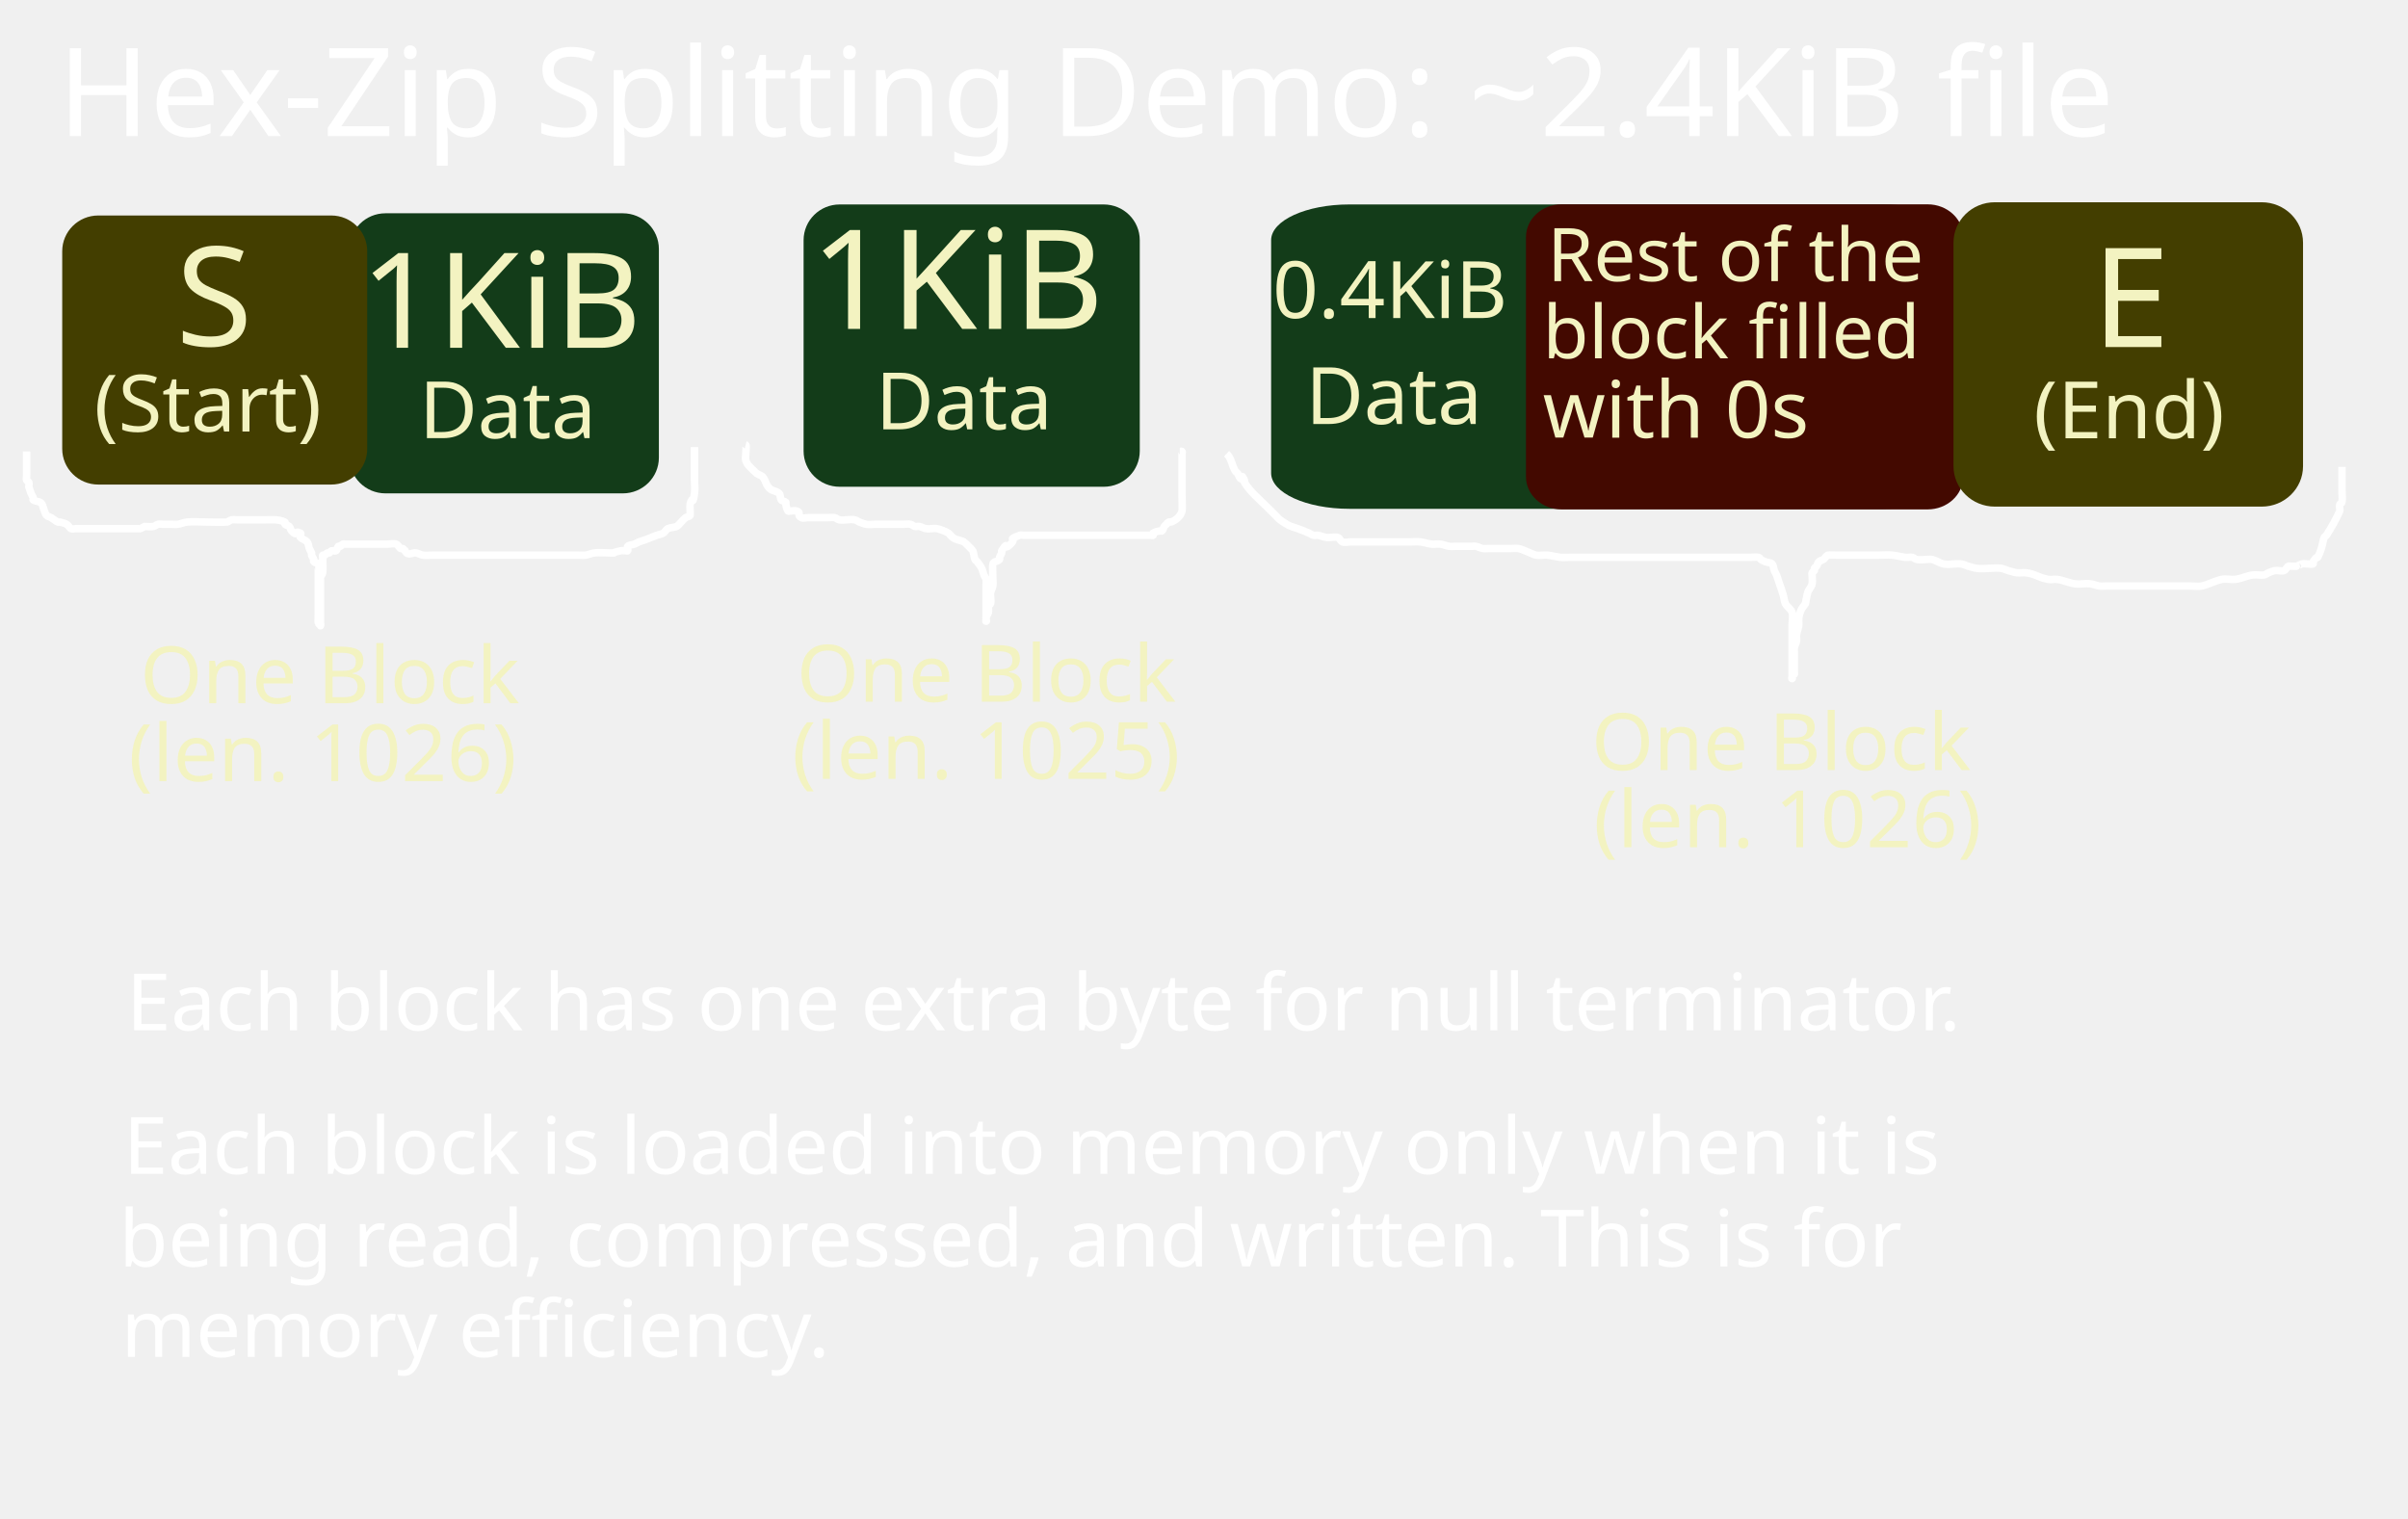
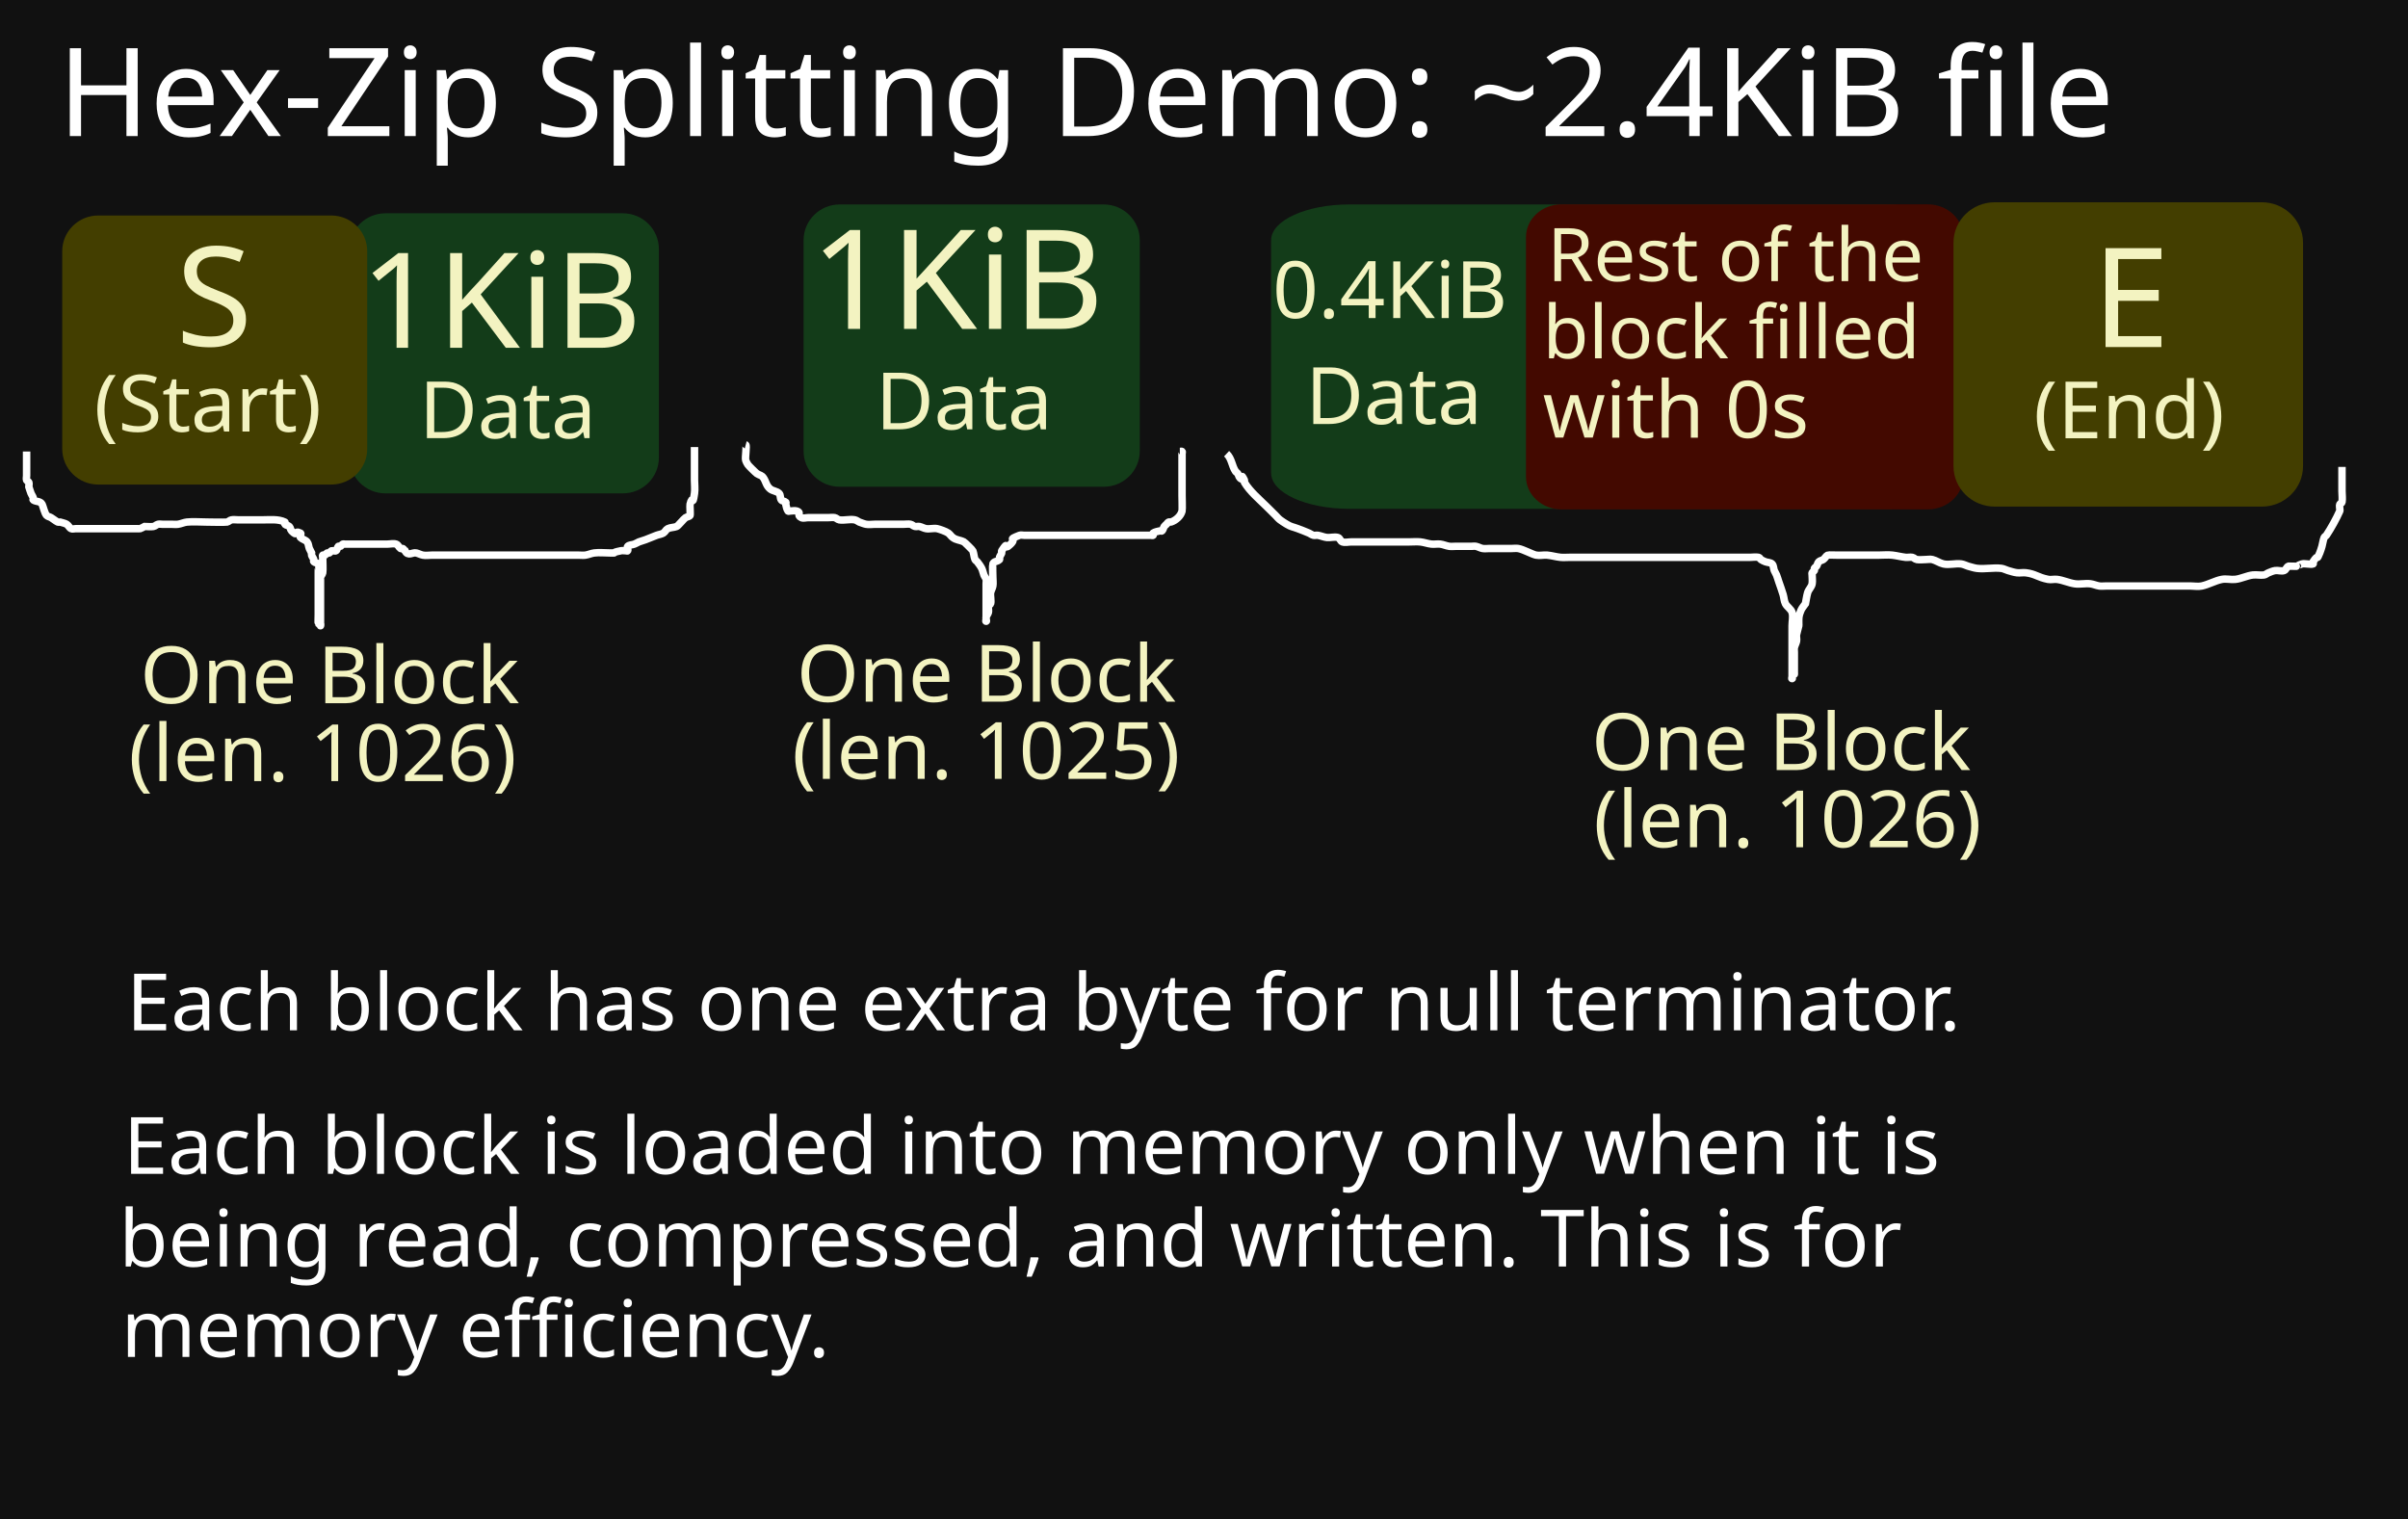
<svg xmlns="http://www.w3.org/2000/svg" xmlns:xlink="http://www.w3.org/1999/xlink" width="144.274mm" height="90.98mm" viewBox="0 0 144.274 90.98" version="1.1" id="svg5">
  <defs id="defs2">
    <linearGradient id="linearGradient944">
      <stop style="stop-color:black;stop-opacity:1;" offset="0" id="stop940" />
      <stop style="stop-color:black;stop-opacity:0;" offset="1" id="stop942" />
    </linearGradient>
    <linearGradient xlink:href="#linearGradient944" id="linearGradient946" x1="104.074" y1="8.477" x2="410.264" y2="8.477" gradientUnits="userSpaceOnUse" />
  </defs>
  <g id="layer1">
+     <rect id="rect429" width="169.691" height="119.967" x="-12.964" y="-11.918" style="fill:#111111;fill-opacity:1;stroke-width:0.265" ry="4.495" />
    <text xml:space="preserve" style="font-size:16.589px;line-height:125%;font-family:sans-serif;-inkscape-font-specification:'sans-serif, Normal';letter-spacing:0px;word-spacing:0px;fill:#ffffff;fill-opacity:1;stroke:none;stroke-width:1px;stroke-linecap:butt;stroke-linejoin:miter;stroke-opacity:1;font-weight:normal;font-style:normal;font-stretch:normal;font-variant:normal;font-variant-ligatures:normal;font-variant-caps:normal;font-variant-numeric:normal;font-variant-east-asian:normal" x="102.263" y="13.377" id="text753" transform="matrix(0.4487052,0,0,0.4444877,-42.42494,2.207392)">
      <tspan x="102.263" y="13.377" id="tspan755" style="fill:white;fill-opacity:1;-inkscape-font-specification:'sans-serif, Normal';font-family:sans-serif;font-weight:normal;font-style:normal;font-stretch:normal;font-variant:normal;font-size:16.589px;font-variant-ligatures:normal;font-variant-caps:normal;font-variant-numeric:normal;font-variant-east-asian:normal">Hex-Zip Splitting Demo: ~2.4KiB file</tspan>
    </text>
    <rect style="fill:#133c19;fill-opacity:1;stroke:none;stroke-width:0.064;stroke-linecap:square;stroke-linejoin:round" id="rect1000" width="41.322" height="37.754" x="12.188" y="29.728" transform="matrix(0.4487052,0,0,0.4444877,15.46629,-0.4353314)" ry="4.817" />
    <rect style="fill:#133c19;fill-opacity:1;stroke:none;stroke-width:0.064;stroke-linecap:square;stroke-linejoin:round" id="rect1002" width="44.889" height="38.052" x="54.996" y="30.917" transform="matrix(0.4487052,0,0,0.4444877,23.46969,-1.492421)" ry="4.817" />
    <rect style="fill:#133c19;fill-opacity:1;stroke:none;stroke-width:0.064;stroke-linecap:square;stroke-linejoin:round" id="rect1004" width="42.511" height="41.024" x="104.939" y="27.052" transform="matrix(0.9727176,0,0,0.4444877,-25.91724,0.2253495)" ry="4.817" />
    <text xml:space="preserve" style="font-size:17.877px;line-height:125%;font-family:sans-serif;-inkscape-font-specification:'sans-serif, Normal';letter-spacing:0px;word-spacing:0px;fill:#f3f3c1;fill-opacity:1;stroke:none;stroke-width:1px;stroke-linecap:butt;stroke-linejoin:miter;stroke-opacity:1;font-weight:normal;font-style:normal;font-stretch:normal;font-variant:normal;font-variant-ligatures:normal;font-variant-caps:normal;font-variant-numeric:normal;font-variant-east-asian:normal" x="18.431" y="46.673" id="text1023" transform="matrix(0.4487052,0,0,0.4444877,13.33206,0.09321333)">
      <tspan id="tspan1021" x="18.431" y="46.673">1KiB</tspan>
    </text>
    <text xml:space="preserve" style="font-size:18.667px;line-height:125%;font-family:sans-serif;-inkscape-font-specification:'sans-serif, Normal';letter-spacing:0px;word-spacing:0px;fill:#f3f3c1;fill-opacity:1;stroke:none;stroke-width:1px;stroke-linecap:butt;stroke-linejoin:miter;stroke-opacity:1" x="18.431" y="46.673" id="text1023-3" transform="matrix(0.4487052,0,0,0.4444877,40.29029,-1.040937)">
      <tspan id="tspan1021-6" x="18.431" y="46.673">1KiB</tspan>
    </text>
    <text xml:space="preserve" style="font-size:8.336px;line-height:125%;font-family:sans-serif;-inkscape-font-specification:'sans-serif, Normal';letter-spacing:0px;word-spacing:0px;fill:#f3f3c1;fill-opacity:1;stroke:none;stroke-width:0.447px;stroke-linecap:butt;stroke-linejoin:miter;stroke-opacity:1" x="75.888" y="19.144" id="text1023-1" transform="scale(1.004733,0.9952893)">
      <tspan x="75.888" y="19.144" style="font-style:normal;font-variant:normal;font-weight:normal;font-stretch:normal;font-size:4.764px;font-family:sans-serif;-inkscape-font-specification:'sans-serif, Normal';font-variant-ligatures:normal;font-variant-caps:normal;font-variant-numeric:normal;font-variant-east-asian:normal;stroke-width:0.447px" id="tspan1746">0.4KiB</tspan>
    </text>
    <text xml:space="preserve" style="font-size:18.667px;line-height:125%;font-family:sans-serif;-inkscape-font-specification:'sans-serif, Normal';letter-spacing:0px;word-spacing:0px;fill:#f3f3c1;fill-opacity:1;stroke:none;stroke-width:1px;stroke-linecap:butt;stroke-linejoin:miter;stroke-opacity:1" x="18.431" y="46.673" id="text1023-1-42" transform="matrix(0.4487052,0,0,0.4444877,16.8485,5.506976)">
      <tspan x="18.431" y="46.673" style="font-style:normal;font-variant:normal;font-weight:normal;font-stretch:normal;font-size:10.667px;font-family:sans-serif;-inkscape-font-specification:'sans-serif, Normal';font-variant-ligatures:normal;font-variant-caps:normal;font-variant-numeric:normal;font-variant-east-asian:normal" id="tspan1140-6">Data</tspan>
    </text>
    <rect style="fill:#430900;fill-opacity:1;stroke:none;stroke-width:0.068;stroke-linecap:square;stroke-linejoin:round;stroke-dasharray:none;paint-order:stroke fill markers" id="rect1196" width="59.158" height="44.889" x="138.829" y="26.458" transform="matrix(0.4428242,0,0,0.40719,29.95118,1.468419)" ry="4.817" />
    <text xml:space="preserve" style="font-size:9.977px;line-height:125%;font-family:sans-serif;-inkscape-font-specification:'sans-serif, Normal';letter-spacing:0px;word-spacing:0px;fill:#f3f3c1;fill-opacity:1;stroke:none;stroke-width:1px;stroke-linecap:butt;stroke-linejoin:miter;stroke-opacity:1;font-weight:normal;font-style:normal;font-stretch:normal;font-variant:normal;font-variant-ligatures:normal;font-variant-caps:normal;font-variant-numeric:normal;font-variant-east-asian:normal" x="18.431" y="46.673" id="text1023-1-9" transform="matrix(0.4487052,0,0,0.4444877,84.42768,-3.90314)">
      <tspan x="18.431" y="46.673" style="font-style:normal;font-variant:normal;font-weight:normal;font-stretch:normal;font-size:9.977px;font-family:sans-serif;-inkscape-font-specification:'sans-serif, Normal';font-variant-ligatures:normal;font-variant-caps:normal;font-variant-numeric:normal;font-variant-east-asian:normal" id="tspan1269">Rest of the</tspan>
    </text>
    <text xml:space="preserve" style="font-size:9.977px;line-height:125%;font-family:sans-serif;-inkscape-font-specification:'sans-serif, Normal';letter-spacing:0px;word-spacing:0px;fill:#f3f3c1;fill-opacity:1;stroke:none;stroke-width:1px;stroke-linecap:butt;stroke-linejoin:miter;stroke-opacity:1;font-weight:normal;font-style:normal;font-stretch:normal;font-variant:normal;font-variant-ligatures:normal;font-variant-caps:normal;font-variant-numeric:normal;font-variant-east-asian:normal" x="18.431" y="46.673" id="text1023-1-8" transform="matrix(0.4487052,0,0,0.4444877,84.1609,0.7216264)">
      <tspan x="18.431" y="46.673" style="font-style:normal;font-variant:normal;font-weight:normal;font-stretch:normal;font-size:9.977px;font-family:sans-serif;-inkscape-font-specification:'sans-serif, Normal';font-variant-ligatures:normal;font-variant-caps:normal;font-variant-numeric:normal;font-variant-east-asian:normal" id="tspan1140-1">block filled</tspan>
    </text>
    <text xml:space="preserve" style="font-size:18.667px;line-height:125%;font-family:sans-serif;-inkscape-font-specification:'sans-serif, Normal';letter-spacing:0px;word-spacing:0px;fill:#f3f3c1;fill-opacity:1;stroke:none;stroke-width:1px;stroke-linecap:butt;stroke-linejoin:miter;stroke-opacity:1" x="18.431" y="46.673" id="text1023-1-4" transform="matrix(0.4487052,0,0,0.4444877,84.1609,5.478529)">
      <tspan x="18.431" y="46.673" style="font-style:normal;font-variant:normal;font-weight:normal;font-stretch:normal;font-size:10.667px;font-family:sans-serif;-inkscape-font-specification:'sans-serif, Normal';font-variant-ligatures:normal;font-variant-caps:normal;font-variant-numeric:normal;font-variant-east-asian:normal" id="tspan1140-13">with 0s</tspan>
    </text>
    <rect style="fill:#433e00;fill-opacity:1;stroke:none;stroke-width:0.064;stroke-linecap:square;stroke-linejoin:round;stroke-dasharray:none;paint-order:stroke fill markers" id="rect1387" width="40.727" height="36.268" x="9.81" y="32.106" transform="matrix(0.4487052,0,0,0.4444877,-0.6738892,-1.360285)" ry="4.817" />
    <rect style="fill:#433e00;fill-opacity:1;stroke:none;stroke-width:0.064;stroke-linecap:square;stroke-linejoin:round;stroke-dasharray:none;paint-order:stroke fill markers" id="rect1387-9" width="40.727" height="36.268" x="9.81" y="32.106" transform="matrix(0.5142096,0,0,0.5027812,111.9983,-4.024669)" ry="4.817" />
    <text xml:space="preserve" style="font-size:18.667px;line-height:125%;font-family:sans-serif;-inkscape-font-specification:'sans-serif, Normal';letter-spacing:0px;word-spacing:0px;fill:none;stroke:black;stroke-width:1px;stroke-linecap:butt;stroke-linejoin:miter;stroke-opacity:1" x="24.971" y="42.808" id="text1569" transform="scale(0.2645833)">
      <tspan id="tspan1567" x="24.971" y="42.808" />
    </text>
    <text xml:space="preserve" style="font-size:18.667px;line-height:125%;font-family:sans-serif;-inkscape-font-specification:'sans-serif, Normal';letter-spacing:0px;word-spacing:0px;fill:#f3f3c1;fill-opacity:1;stroke:none;stroke-width:1px;stroke-linecap:butt;stroke-linejoin:miter;stroke-opacity:1" x="18.431" y="46.673" id="text1023-3-5" transform="matrix(0.4487052,0,0,0.4444877,2.260791,-0.02056683)">
      <tspan id="tspan1021-6-0" x="18.431" y="46.673">S</tspan>
    </text>
    <text xml:space="preserve" style="font-size:18.667px;line-height:125%;font-family:sans-serif;-inkscape-font-specification:'sans-serif, Normal';letter-spacing:0px;word-spacing:0px;fill:#f3f3c1;fill-opacity:1;stroke:none;stroke-width:1px;stroke-linecap:butt;stroke-linejoin:miter;stroke-opacity:1" x="18.431" y="46.673" id="text1023-1-6" transform="matrix(0.4487052,0,0,0.4444877,-2.626431,5.110568)">
      <tspan x="18.431" y="46.673" style="font-style:normal;font-variant:normal;font-weight:normal;font-stretch:normal;font-size:10.667px;font-family:sans-serif;-inkscape-font-specification:'sans-serif, Normal';font-variant-ligatures:normal;font-variant-caps:normal;font-variant-numeric:normal;font-variant-east-asian:normal" id="tspan1140-0">(Start)</tspan>
    </text>
    <text xml:space="preserve" style="font-size:18.667px;line-height:125%;font-family:sans-serif;-inkscape-font-specification:'sans-serif, Normal';letter-spacing:0px;word-spacing:0px;fill:#f3f3c1;fill-opacity:1;stroke:none;stroke-width:1px;stroke-linecap:butt;stroke-linejoin:miter;stroke-opacity:1" x="18.431" y="46.673" id="text1023-1-6-9" transform="matrix(0.4487052,0,0,0.4444877,0.1209625,21.38754)">
      <tspan x="18.431" y="46.673" style="font-style:normal;font-variant:normal;font-weight:normal;font-stretch:normal;font-size:10.667px;font-family:sans-serif;-inkscape-font-specification:'sans-serif, Normal';font-variant-ligatures:normal;font-variant-caps:normal;font-variant-numeric:normal;font-variant-east-asian:normal" id="tspan2875">One Block</tspan>
    </text>
    <text xml:space="preserve" style="font-size:18.667px;line-height:125%;font-family:sans-serif;-inkscape-font-specification:'sans-serif, Normal';letter-spacing:0px;word-spacing:0px;fill:#f3f3c1;fill-opacity:1;stroke:none;stroke-width:1px;stroke-linecap:butt;stroke-linejoin:miter;stroke-opacity:1" x="18.431" y="46.673" id="text1023-1-6-9-1" transform="matrix(0.4487052,0,0,0.4444877,39.45635,21.29519)">
      <tspan x="18.431" y="46.673" style="font-style:normal;font-variant:normal;font-weight:normal;font-stretch:normal;font-size:10.667px;font-family:sans-serif;-inkscape-font-specification:'sans-serif, Normal';font-variant-ligatures:normal;font-variant-caps:normal;font-variant-numeric:normal;font-variant-east-asian:normal" id="tspan2875-4">One Block</tspan>
    </text>
    <text xml:space="preserve" style="font-size:18.667px;line-height:125%;font-family:sans-serif;-inkscape-font-specification:'sans-serif, Normal';letter-spacing:0px;word-spacing:0px;fill:#f3f3c1;fill-opacity:1;stroke:none;stroke-width:1px;stroke-linecap:butt;stroke-linejoin:miter;stroke-opacity:1" x="18.431" y="46.673" id="text1023-1-6-9-4" transform="matrix(0.4487052,0,0,0.4444877,87.07656,25.39141)">
      <tspan x="18.431" y="46.673" style="font-style:normal;font-variant:normal;font-weight:normal;font-stretch:normal;font-size:10.667px;font-family:sans-serif;-inkscape-font-specification:'sans-serif, Normal';font-variant-ligatures:normal;font-variant-caps:normal;font-variant-numeric:normal;font-variant-east-asian:normal" id="tspan2875-9">One Block</tspan>
    </text>
    <text xml:space="preserve" style="font-size:8.336px;line-height:125%;font-family:sans-serif;-inkscape-font-specification:'sans-serif, Normal';letter-spacing:0px;word-spacing:0px;fill:#f3f3c1;fill-opacity:1;stroke:none;stroke-width:0.447px;stroke-linecap:butt;stroke-linejoin:miter;stroke-opacity:1" x="124.745" y="20.893" id="text1023-3-5-5" transform="scale(1.004733,0.9952893)">
      <tspan id="tspan1021-6-0-1" x="124.745" y="20.893" style="stroke-width:0.447px">E</tspan>
    </text>
    <text xml:space="preserve" style="font-size:8.336px;line-height:125%;font-family:sans-serif;-inkscape-font-specification:'sans-serif, Normal';letter-spacing:0px;word-spacing:0px;fill:#f3f3c1;fill-opacity:1;stroke:none;stroke-width:0.447px;stroke-linecap:butt;stroke-linejoin:miter;stroke-opacity:1" x="121.273" y="26.383" id="text1023-1-6-3" transform="scale(1.004733,0.9952893)">
      <tspan x="121.273" y="26.383" style="font-style:normal;font-variant:normal;font-weight:normal;font-stretch:normal;font-size:4.764px;font-family:sans-serif;-inkscape-font-specification:'sans-serif, Normal';font-variant-ligatures:normal;font-variant-caps:normal;font-variant-numeric:normal;font-variant-east-asian:normal;stroke-width:0.447px" id="tspan1140-0-5">(End)</tspan>
    </text>
    <text xml:space="preserve" style="font-size:18.667px;line-height:125%;font-family:sans-serif;-inkscape-font-specification:'sans-serif, Normal';letter-spacing:0px;word-spacing:0px;fill:#f3f3c1;fill-opacity:1;stroke:none;stroke-width:1px;stroke-linecap:butt;stroke-linejoin:miter;stroke-opacity:1" x="18.431" y="46.673" id="text1023-1-2" transform="matrix(0.4487052,0,0,0.4444877,44.19344,4.978431)">
      <tspan x="18.431" y="46.673" style="font-style:normal;font-variant:normal;font-weight:normal;font-stretch:normal;font-size:10.667px;font-family:sans-serif;-inkscape-font-specification:'sans-serif, Normal';font-variant-ligatures:normal;font-variant-caps:normal;font-variant-numeric:normal;font-variant-east-asian:normal" id="tspan1140-4">Data</tspan>
    </text>
    <text xml:space="preserve" style="font-size:8.336px;line-height:125%;font-family:sans-serif;-inkscape-font-specification:'sans-serif, Normal';letter-spacing:0px;word-spacing:0px;fill:#f3f3c1;fill-opacity:1;stroke:none;stroke-width:0.447px;stroke-linecap:butt;stroke-linejoin:miter;stroke-opacity:1" x="77.846" y="25.521" id="text1023-1-0" transform="scale(1.004733,0.9952893)">
      <tspan x="77.846" y="25.521" style="font-style:normal;font-variant:normal;font-weight:normal;font-stretch:normal;font-size:4.764px;font-family:sans-serif;-inkscape-font-specification:'sans-serif, Normal';font-variant-ligatures:normal;font-variant-caps:normal;font-variant-numeric:normal;font-variant-east-asian:normal;stroke-width:0.447px" id="tspan1140">Data</tspan>
    </text>
    <path style="fill:none;stroke:white;stroke-width:1px;stroke-linecap:butt;stroke-linejoin:miter;stroke-opacity:1" d="m 2.675,61.834 c 9e-16,1.09 0,2.18 0,3.27 c 0,0.198 -0.063,0.407 0,0.595 c 0.044,0.133 0.253,0.164 0.297,0.297 c 0.063,0.188 0,0.396 0,0.595 c 0.099,0.297 0.181,0.601 0.297,0.892 c 0.082,0.206 0.227,0.384 0.297,0.595 c 0.031,0.094 -0.082,0.242 0,0.297 c 0.411,0.274 0.945,0.106 1.189,0.595 c 0.116,0.232 0.335,1.227 0.595,1.486 c 0.157,0.157 0.405,0.183 0.595,0.297 c 0.306,0.184 0.572,0.435 0.892,0.595 c 0.089,0.044 0.198,0 0.297,0 c 0.297,0.099 0.623,0.136 0.892,0.297 c 0.24,0.144 0.344,0.469 0.595,0.595 c 0.177,0.089 0.396,0 0.595,0 c 0.793,0 1.585,0 2.378,0 c 1.387,0 2.775,0 4.162,0 c 0.595,0 1.189,0 1.784,0 c 0.099,0 0.203,0.031 0.297,0 c 0.21,-0.07 0.396,-0.198 0.595,-0.297 c 0.396,0 0.798,0.065 1.189,0 c 0.219,-0.036 0.38,-0.244 0.595,-0.297 c 0.192,-0.048 0.396,0 0.595,0 c 0.396,0 0.793,0 1.189,0 c 0.297,0 0.598,0.042 0.892,0 c 0.404,-0.058 0.783,-0.252 1.189,-0.297 c 0.777,-0.086 1.845,0 2.675,0 c 0.202,0 2.426,0.05 2.675,0 c 0.217,-0.043 0.377,-0.254 0.595,-0.297 c 0.292,-0.058 0.595,0 0.892,0 c 0.297,0 0.595,0 0.892,0 c 0.793,0 1.585,0 2.378,0 c 0.944,0 2.1,-0.139 2.973,0.297 c 0.089,0.044 -0.07,0.227 0,0.297 c 0.157,0.157 0.438,0.141 0.595,0.297 c 0.157,0.157 0.141,0.438 0.297,0.595 c 0.912,0.912 0.247,-0.174 1.189,0.297 c 0.177,0.089 -0.14,0.454 0,0.595 c 0.253,0.253 0.669,0.316 0.892,0.595 c 0.196,0.245 0.181,0.601 0.297,0.892 c 0.099,0.198 0.198,0.396 0.297,0.595 c 0,0.099 -0.031,0.203 0,0.297 c 0.07,0.21 0.227,0.384 0.297,0.595 c 0.031,0.094 -0.07,0.227 0,0.297 c 0.157,0.157 0.472,0.113 0.595,0.297 c 0.02,0.03 0,1.02 0,1.189 c 0,1.09 0,2.18 0,3.27 c 0,0.793 0,1.585 0,2.378 c 0,0.186 -0.037,1.152 0,1.189 c 0.07,0.07 0.227,-0.07 0.297,0 c 0.07,0.07 0,0.396 0,0.297 c 0,-1.486 0,-2.973 0,-4.459 c 0,-0.595 0,-1.189 0,-1.784 c 0,-0.099 -0.031,-0.203 0,-0.297 c 0.07,-0.21 0.254,-0.377 0.297,-0.595 c 0.064,-0.32 0,-1.612 0,-2.081 c 0,-0.099 -0.07,-0.227 0,-0.297 c 0.07,-0.07 0.209,0.044 0.297,0 c 0.125,-0.063 0.172,-0.235 0.297,-0.297 c 0.089,-0.044 0.209,0.044 0.297,0 c 0.125,-0.063 0.164,-0.253 0.297,-0.297 c 0.188,-0.063 0.43,0.11 0.595,0 c 0.184,-0.123 0.141,-0.438 0.297,-0.595 c 0.07,-0.07 0.209,0.044 0.297,0 c 0.125,-0.063 0.172,-0.235 0.297,-0.297 c 0.089,-0.044 0.198,0 0.297,0 c 0.099,0 0.198,0 0.297,0 c 0.793,0 1.585,0 2.378,0 c 0.991,0 1.982,0 2.973,0 c 0.396,0 0.813,-0.125 1.189,0 c 0.266,0.089 0.361,0.439 0.595,0.595 c 0.082,0.055 0.209,-0.044 0.297,0 c 0.125,0.063 0.167,0.245 0.297,0.297 c 0.396,0.827 0.996,0.175 1.486,0.297 c 0.304,0.076 0.585,0.236 0.892,0.297 c 0.389,0.078 0.793,0 1.189,0 c 1.09,0 2.18,0 3.27,0 c 2.973,0 5.946,0 8.918,0 c 1.685,0 3.369,0 5.054,0 c 0.793,0 1.585,0 2.378,0 c 0.297,0 0.598,0.042 0.892,0 c 0.404,-0.058 0.784,-0.247 1.189,-0.297 c 0.688,-0.086 1.387,0 2.081,0 c 1.363,0 -0.313,0.063 1.486,-0.297 c 0.194,-0.039 0.396,0 0.595,0 c 0.099,0 0.253,0.089 0.297,0 c 0.089,-0.177 -0.14,-0.454 0,-0.595 c 0.222,-0.222 0.601,-0.181 0.892,-0.297 c 0.206,-0.082 0.396,-0.198 0.595,-0.297 c 0.297,-0.099 0.598,-0.187 0.892,-0.297 c 0.5,-0.187 0.987,-0.407 1.486,-0.595 c 0.293,-0.11 0.623,-0.136 0.892,-0.297 c 0.24,-0.144 0.344,-0.469 0.595,-0.595 c 0.365,-0.183 0.81,-0.146 1.189,-0.297 c 0.197,-0.079 0.927,-1.014 1.189,-1.189 c 0.184,-0.123 0.472,-0.113 0.595,-0.297 c 0.059,-0.088 -0.037,-1.339 0,-1.486 c 0.383,-1.531 0.305,0.543 0.595,-1.486 c 0.084,-0.589 0,-1.189 0,-1.784 c 0,-1.486 0,-2.973 0,-4.459" id="path2846" transform="matrix(0.4487052,0,0,0.4444877,0.3932304,-0.4353314)" />
    <path style="fill:none;stroke:white;stroke-width:1px;stroke-linecap:butt;stroke-linejoin:miter;stroke-opacity:1" d="m 98.696,60.942 c 0.182,0.047 -0.109,1.754 0,2.081 c 0.07,0.21 0.174,0.41 0.297,0.595 c 0.097,0.145 1.044,1.092 1.189,1.189 c 0.433,0.289 0.619,0.186 0.892,0.595 c 0.355,0.532 0.339,1.026 0.892,1.486 c 0.34,0.284 0.876,0.281 1.189,0.595 c 0.222,0.222 0.109,0.641 0.297,0.892 c 0.133,0.177 0.438,0.141 0.595,0.297 c 0.07,0.07 -0.024,0.201 0,0.297 c 0.076,0.304 0.123,0.631 0.297,0.892 c 0.055,0.082 0.198,0 0.297,0 c 0.297,0 0.61,-0.094 0.892,0 c 0.687,0.229 -0.134,0.528 0.595,0.892 c 0.266,0.133 0.595,0 0.892,0 c 0.892,0 1.784,0 2.675,0 c 0.297,0 0.6,-0.058 0.892,0 c 0.217,0.043 0.376,0.261 0.595,0.297 c 0.684,0.114 1.401,-0.136 2.081,0 c 0.217,0.043 0.396,0.198 0.595,0.297 c 0.297,0.099 0.585,0.236 0.892,0.297 c 0.389,0.078 0.793,0 1.189,0 c 0.892,0 1.784,0 2.675,0 c 0.396,0 0.793,0 1.189,0 c 0.297,0 0.6,-0.058 0.892,0 c 0.217,0.043 0.38,0.244 0.595,0.297 c 0.192,0.048 0.4,-0.039 0.595,0 c 0.307,0.061 0.583,0.246 0.892,0.297 c 0.489,0.081 1.001,-0.097 1.486,0 c 0.273,0.055 1.198,0.378 1.486,0.595 c 0.224,0.168 0.37,0.426 0.595,0.595 c 0.52,0.39 0.887,0.295 1.486,0.595 c 0.123,0.062 1.149,1.089 1.189,1.189 c 0.152,0.379 0.146,0.81 0.297,1.189 c 0.052,0.13 0.213,0.185 0.297,0.297 c 0.214,0.286 0.435,0.572 0.595,0.892 c 0.14,0.28 0.181,0.601 0.297,0.892 c 0.082,0.206 0.244,0.38 0.297,0.595 c 0.048,0.192 0,0.396 0,0.595 c 0,0.595 0,1.189 0,1.784 c 0,0.694 0,1.387 0,2.081 c 0,0.297 0,0.595 0,0.892 c 0,0.099 -0.099,0.297 0,0.297 c 0.124,0 -0.078,-0.362 0,-0.595 c 0.07,-0.21 0.244,-0.38 0.297,-0.595 c 0.048,-0.192 0,-0.396 0,-0.595 c 0,-0.099 -0.044,-0.209 0,-0.297 c 0.063,-0.125 0.253,-0.164 0.297,-0.297 c 0.112,-0.336 -0.073,-1.12 0,-1.486 c 0.061,-0.307 0.246,-0.583 0.297,-0.892 c 0.065,-0.391 0,-0.793 0,-1.189 c 0,-0.069 -0.053,-1.677 0,-1.784 c 0.228,-0.455 0.53,-0.232 0.892,-0.595 c 0.07,-0.07 -0.031,-0.203 0,-0.297 c 0.07,-0.21 0.227,-0.384 0.297,-0.595 c 0.031,-0.094 -0.055,-0.215 0,-0.297 c 1.069,-1.604 0.093,0.205 1.189,-0.892 c 0.922,-0.922 -0.637,-0.459 1.189,-1.189 c 0.184,-0.074 0.396,0 0.595,0 c 0.396,0 0.793,0 1.189,0 c 1.387,0 2.775,0 4.162,0 c 2.973,0 5.946,0 8.918,0 c 0.892,0 1.784,0 2.675,0 c 0.099,0 0.227,0.07 0.297,0 c 0.07,-0.07 -0.082,-0.242 0,-0.297 c 0.261,-0.174 0.588,-0.221 0.892,-0.297 c 0.096,-0.024 0.227,0.07 0.297,0 c 0.157,-0.157 0.174,-0.41 0.297,-0.595 c 0.078,-0.117 0.198,-0.198 0.297,-0.297 c 0.099,-0.099 0.172,-0.235 0.297,-0.297 c 0.089,-0.044 0.203,0.031 0.297,0 c 0.655,-0.218 1.313,-0.794 1.486,-1.486 c 0.05,-0.201 0,-1.89 0,-2.081 c 0,-1.585 0,-3.171 0,-4.756 c 0,-0.297 0,-0.595 0,-0.892 c 0,-0.099 0.07,-0.227 0,-0.297 c -0.07,-0.07 -0.198,0 -0.297,0" id="path2879" transform="matrix(0.4487052,0,0,0.4444877,0.3932304,-0.4353314)" />
    <path style="fill:none;stroke:white;stroke-width:1px;stroke-linecap:butt;stroke-linejoin:miter;stroke-opacity:1" d="m 162.908,62.131 c 0.682,0.627 0.697,1.641 1.189,2.378 c 0.078,0.117 0.22,0.181 0.297,0.297 c 0.123,0.184 0.141,0.438 0.297,0.595 c 0.615,0.615 -0.024,-0.94 0.595,0.297 c 0.044,0.089 -0.051,0.212 0,0.297 c 0.753,1.255 1.949,2.246 2.973,3.27 c 0.396,0.396 0.793,0.793 1.189,1.189 c 0.198,0.198 0.37,0.426 0.595,0.595 c 0.286,0.214 0.585,0.411 0.892,0.595 c 0.63,0.378 0.73,0.311 1.486,0.595 c 0.5,0.187 0.996,0.384 1.486,0.595 c 0.204,0.087 0.38,0.244 0.595,0.297 c 0.192,0.048 0.399,-0.033 0.595,0 c 0.403,0.067 0.783,0.252 1.189,0.297 c 0.492,0.055 1.01,-0.136 1.486,0 c 0.269,0.077 0.329,0.506 0.595,0.595 c 0.376,0.125 0.793,0 1.189,0 c 0.595,0 1.189,0 1.784,0 c 1.585,0 3.171,0 4.756,0 c 0.396,0 0.793,0 1.189,0 c 0.495,0 0.993,-0.049 1.486,0 c 0.503,0.05 0.984,0.241 1.486,0.297 c 0.394,0.044 0.796,-0.049 1.189,0 c 0.405,0.051 0.785,0.239 1.189,0.297 c 0.294,0.042 0.595,0 0.892,0 c 0.694,0 1.387,0 2.081,0 c 0.198,0 0.4,-0.039 0.595,0 c 0.307,0.061 0.583,0.246 0.892,0.297 c 0.293,0.049 0.595,0 0.892,0 c 0.991,0 1.982,0 2.973,0 c 0.297,0 0.599,-0.049 0.892,0 c 0.67,0.112 1.841,0.784 2.378,0.892 c 0.486,0.097 0.993,-0.045 1.486,0 c 0.6,0.055 1.184,0.237 1.784,0.297 c 0.394,0.039 0.793,0 1.189,0 c 1.09,0 2.18,0 3.27,0 c 4.856,0 9.711,0 14.567,0 c 1.288,0 2.576,0 3.865,0 c 0.793,0 1.585,0 2.378,0 c 0.396,0 0.8,-0.078 1.189,0 c 0.137,0.027 0.181,0.22 0.297,0.297 c 0.184,0.123 0.389,0.215 0.595,0.297 c 0.291,0.116 0.67,0.076 0.892,0.297 c 0.222,0.222 0.181,0.601 0.297,0.892 c 0.082,0.206 0.215,0.389 0.297,0.595 c 0.116,0.291 0.198,0.595 0.297,0.892 c 0.198,0.595 0.422,1.181 0.595,1.784 c 0.112,0.393 0.115,0.824 0.297,1.189 c 0.222,0.443 0.749,0.715 0.892,1.189 c 0.171,0.569 0,1.189 0,1.784 c 0,0.694 0,1.387 0,2.081 c 0,1.189 0,2.378 0,3.567 c 0,0.396 0,0.793 0,1.189 c 0,0.099 -0.099,0.297 0,0.297 c 0.099,0 -0.044,-0.209 0,-0.297 c 0.367,-0.735 0.297,0.103 0.297,-0.595 c 0,-0.892 0,-1.784 0,-2.675 c 0,-0.198 -0.039,-0.4 0,-0.595 c 0.061,-0.307 0.236,-0.585 0.297,-0.892 c 0.057,-0.286 -0.057,-0.606 0,-0.892 c 0.08,-0.401 0.217,-0.788 0.297,-1.189 c 0.019,-0.097 0,-0.198 0,-0.297 c 0,-0.724 -0.048,-0.978 0.297,-1.784 c 0.141,-0.328 0.396,-0.595 0.595,-0.892 c 0.099,-0.495 0.158,-1.001 0.297,-1.486 c 0.122,-0.426 0.522,-0.752 0.595,-1.189 c 0.065,-0.391 0,-0.793 0,-1.189 c 0,-0.099 -0.044,-0.209 0,-0.297 c 0.063,-0.125 0.235,-0.172 0.297,-0.297 c 0.044,-0.089 -0.044,-0.209 0,-0.297 c 0.063,-0.125 0.22,-0.181 0.297,-0.297 c 0.123,-0.184 0.141,-0.438 0.297,-0.595 c 0.157,-0.157 0.41,-0.174 0.595,-0.297 c 0.233,-0.155 0.344,-0.469 0.595,-0.595 c 0.067,-0.033 1.118,0 1.189,0 c 0.793,0 1.585,0 2.378,0 c 1.09,0 2.18,0 3.27,0 c 0.595,0 1.193,-0.066 1.784,0 c 0.599,0.067 1.185,0.231 1.784,0.297 c 0.295,0.033 0.6,-0.058 0.892,0 c 0.217,0.043 0.376,0.261 0.595,0.297 c 0.391,0.065 0.793,0 1.189,0 c 0.297,0 0.603,-0.072 0.892,0 c 0.518,0.129 0.965,0.479 1.486,0.595 c 0.774,0.172 1.593,-0.112 2.378,0 c 0.31,0.044 0.595,0.198 0.892,0.297 c 0.396,0.099 0.784,0.247 1.189,0.297 c 1.073,0.134 2.197,-0.134 3.27,0 c 0.311,0.039 0.591,0.211 0.892,0.297 c 0.393,0.112 0.784,0.247 1.189,0.297 c 0.393,0.049 0.796,-0.049 1.189,0 c 1.318,0.165 1.536,0.604 2.973,0.892 c 0.389,0.078 0.796,-0.049 1.189,0 c 0.811,0.101 1.569,0.479 2.378,0.595 c 0.687,0.098 1.393,-0.086 2.081,0 c 0.405,0.051 0.785,0.239 1.189,0.297 c 0.294,0.042 0.595,0 0.892,0 c 0.694,0 1.387,0 2.081,0 c 2.081,0 4.162,0 6.243,0 c 0.991,0 1.982,0 2.973,0 c 0.495,0 1.002,0.104 1.486,0 c 0.919,-0.197 1.754,-0.707 2.675,-0.892 c 0.583,-0.117 1.192,0.059 1.784,0 c 0.813,-0.081 1.566,-0.504 2.378,-0.595 c 0.492,-0.055 0.996,0.07 1.486,0 c 0.219,-0.031 0.389,-0.215 0.595,-0.297 c 0.291,-0.116 0.582,-0.253 0.892,-0.297 c 0.392,-0.056 0.813,0.125 1.189,0 c 0.266,-0.089 0.329,-0.506 0.595,-0.595 c 2.26,0 0.36,0.177 1.784,-0.297 c 0.315,-0.105 1.243,0.122 1.486,0 c 0.089,-0.044 -0.055,-0.215 0,-0.297 c 0.86,-1.289 0.384,0.082 0.892,-1.189 c 0.116,-0.291 0.211,-0.591 0.297,-0.892 c 0.112,-0.393 0.146,-0.81 0.297,-1.189 c 0.052,-0.13 0.22,-0.181 0.297,-0.297 c 0.587,-0.881 1.377,-2.322 1.784,-3.27 c 0.039,-0.091 0,-0.198 0,-0.297 c 0,-0.198 -0.063,-0.407 0,-0.595 c 0.044,-0.133 0.274,-0.159 0.297,-0.297 c 0.081,-0.489 0,-0.991 0,-1.486 c 0,-1.09 0,-2.18 0,-3.27" id="path2883" transform="matrix(0.4487052,0,0,0.4444877,0.3932304,-0.4353314)" />
    <text xml:space="preserve" style="font-size:18.667px;line-height:125%;font-family:sans-serif;-inkscape-font-specification:'sans-serif, Normal';letter-spacing:0px;word-spacing:0px;fill:white;fill-opacity:1;stroke:none;stroke-width:1px;stroke-linecap:butt;stroke-linejoin:miter;stroke-opacity:1" x="18.431" y="46.673" id="text1023-1-6-9-7" transform="matrix(0.4487052,0,0,0.4444877,-0.877171,49.58478)">
      <tspan x="18.431" y="46.673" style="font-style:normal;font-variant:normal;font-weight:normal;font-stretch:normal;font-size:10.667px;font-family:sans-serif;-inkscape-font-specification:'sans-serif, Normal';font-variant-ligatures:normal;font-variant-caps:normal;font-variant-numeric:normal;font-variant-east-asian:normal;fill:white;fill-opacity:1" id="tspan2875-2">Each block is loaded into memory only when it is</tspan>
    </text>
    <text xml:space="preserve" style="font-size:18.667px;line-height:125%;font-family:sans-serif;-inkscape-font-specification:'sans-serif, Normal';letter-spacing:0px;word-spacing:0px;fill:white;fill-opacity:1;stroke:none;stroke-width:1px;stroke-linecap:butt;stroke-linejoin:miter;stroke-opacity:1" x="18.431" y="46.673" id="text1023-1-6-9-8" transform="matrix(0.4487052,0,0,0.4444877,-1.143951,55.1345)">
      <tspan x="18.431" y="46.673" style="font-style:normal;font-variant:normal;font-weight:normal;font-stretch:normal;font-size:10.667px;font-family:sans-serif;-inkscape-font-specification:'sans-serif, Normal';font-variant-ligatures:normal;font-variant-caps:normal;font-variant-numeric:normal;font-variant-east-asian:normal;fill:white;fill-opacity:1" id="tspan2875-5">being read, compressed, and written. This is for</tspan>
    </text>
    <text xml:space="preserve" style="font-size:18.667px;line-height:125%;font-family:sans-serif;-inkscape-font-specification:'sans-serif, Normal';letter-spacing:0px;word-spacing:0px;fill:white;fill-opacity:1;stroke:none;stroke-width:1px;stroke-linecap:butt;stroke-linejoin:miter;stroke-opacity:1" x="18.431" y="46.673" id="text1023-1-6-9-18" transform="matrix(0.4487052,0,0,0.4444877,-1.010561,60.55208)">
      <tspan x="18.431" y="46.673" style="font-style:normal;font-variant:normal;font-weight:normal;font-stretch:normal;font-size:10.667px;font-family:sans-serif;-inkscape-font-specification:'sans-serif, Normal';font-variant-ligatures:normal;font-variant-caps:normal;font-variant-numeric:normal;font-variant-east-asian:normal;fill:white;fill-opacity:1" id="tspan2875-44">memory efficiency.</tspan>
    </text>
    <text xml:space="preserve" style="font-size:18.667px;line-height:125%;font-family:sans-serif;-inkscape-font-specification:'sans-serif, Normal';letter-spacing:0px;word-spacing:0px;fill:#f3f3c1;fill-opacity:1;stroke:none;stroke-width:1px;stroke-linecap:butt;stroke-linejoin:miter;stroke-opacity:1" x="18.431" y="46.673" id="text1023-1-6-9-49" transform="matrix(0.4487052,0,0,0.4444877,-0.5606339,26.05209)">
      <tspan x="18.431" y="46.673" style="font-style:normal;font-variant:normal;font-weight:normal;font-stretch:normal;font-size:10.667px;font-family:sans-serif;-inkscape-font-specification:'sans-serif, Normal';font-variant-ligatures:normal;font-variant-caps:normal;font-variant-numeric:normal;font-variant-east-asian:normal" id="tspan2875-6">(len. 1026)</tspan>
    </text>
    <text xml:space="preserve" style="font-size:18.667px;line-height:125%;font-family:sans-serif;-inkscape-font-specification:'sans-serif, Normal';letter-spacing:0px;word-spacing:0px;fill:#f3f3c1;fill-opacity:1;stroke:none;stroke-width:1px;stroke-linecap:butt;stroke-linejoin:miter;stroke-opacity:1" x="18.431" y="46.673" id="text1023-1-6-9-5" transform="matrix(0.4487052,0,0,0.4444877,39.18957,25.91995)">
      <tspan x="18.431" y="46.673" style="font-style:normal;font-variant:normal;font-weight:normal;font-stretch:normal;font-size:10.667px;font-family:sans-serif;-inkscape-font-specification:'sans-serif, Normal';font-variant-ligatures:normal;font-variant-caps:normal;font-variant-numeric:normal;font-variant-east-asian:normal" id="tspan2875-61">(len. 1025)</tspan>
    </text>
    <text xml:space="preserve" style="font-size:18.667px;line-height:125%;font-family:sans-serif;-inkscape-font-specification:'sans-serif, Normal';letter-spacing:0px;word-spacing:0px;fill:#f3f3c1;fill-opacity:1;stroke:none;stroke-width:1px;stroke-linecap:butt;stroke-linejoin:miter;stroke-opacity:1" x="18.431" y="46.673" id="text1023-1-6-9-9" transform="matrix(0.4487052,0,0,0.4444877,87.20995,30.01618)">
      <tspan x="18.431" y="46.673" style="font-style:normal;font-variant:normal;font-weight:normal;font-stretch:normal;font-size:10.667px;font-family:sans-serif;-inkscape-font-specification:'sans-serif, Normal';font-variant-ligatures:normal;font-variant-caps:normal;font-variant-numeric:normal;font-variant-east-asian:normal" id="tspan2875-62">(len. 1026)</tspan>
    </text>
    <text xml:space="preserve" style="font-size:18.667px;line-height:125%;font-family:sans-serif;-inkscape-font-specification:'sans-serif, Normal';letter-spacing:0px;word-spacing:0px;fill:white;fill-opacity:1;stroke:none;stroke-width:1px;stroke-linecap:butt;stroke-linejoin:miter;stroke-opacity:1" x="18.431" y="46.673" id="text1023-1-6-9-3" transform="matrix(0.4487052,0,0,0.4444877,-0.6940238,40.98348)">
      <tspan x="18.431" y="46.673" style="font-style:normal;font-variant:normal;font-weight:normal;font-stretch:normal;font-size:10.667px;font-family:sans-serif;-inkscape-font-specification:'sans-serif, Normal';font-variant-ligatures:normal;font-variant-caps:normal;font-variant-numeric:normal;font-variant-east-asian:normal;fill:white;fill-opacity:1" id="tspan2875-92">Each block has one extra byte for null terminator.</tspan>
    </text>
  </g>
</svg>
